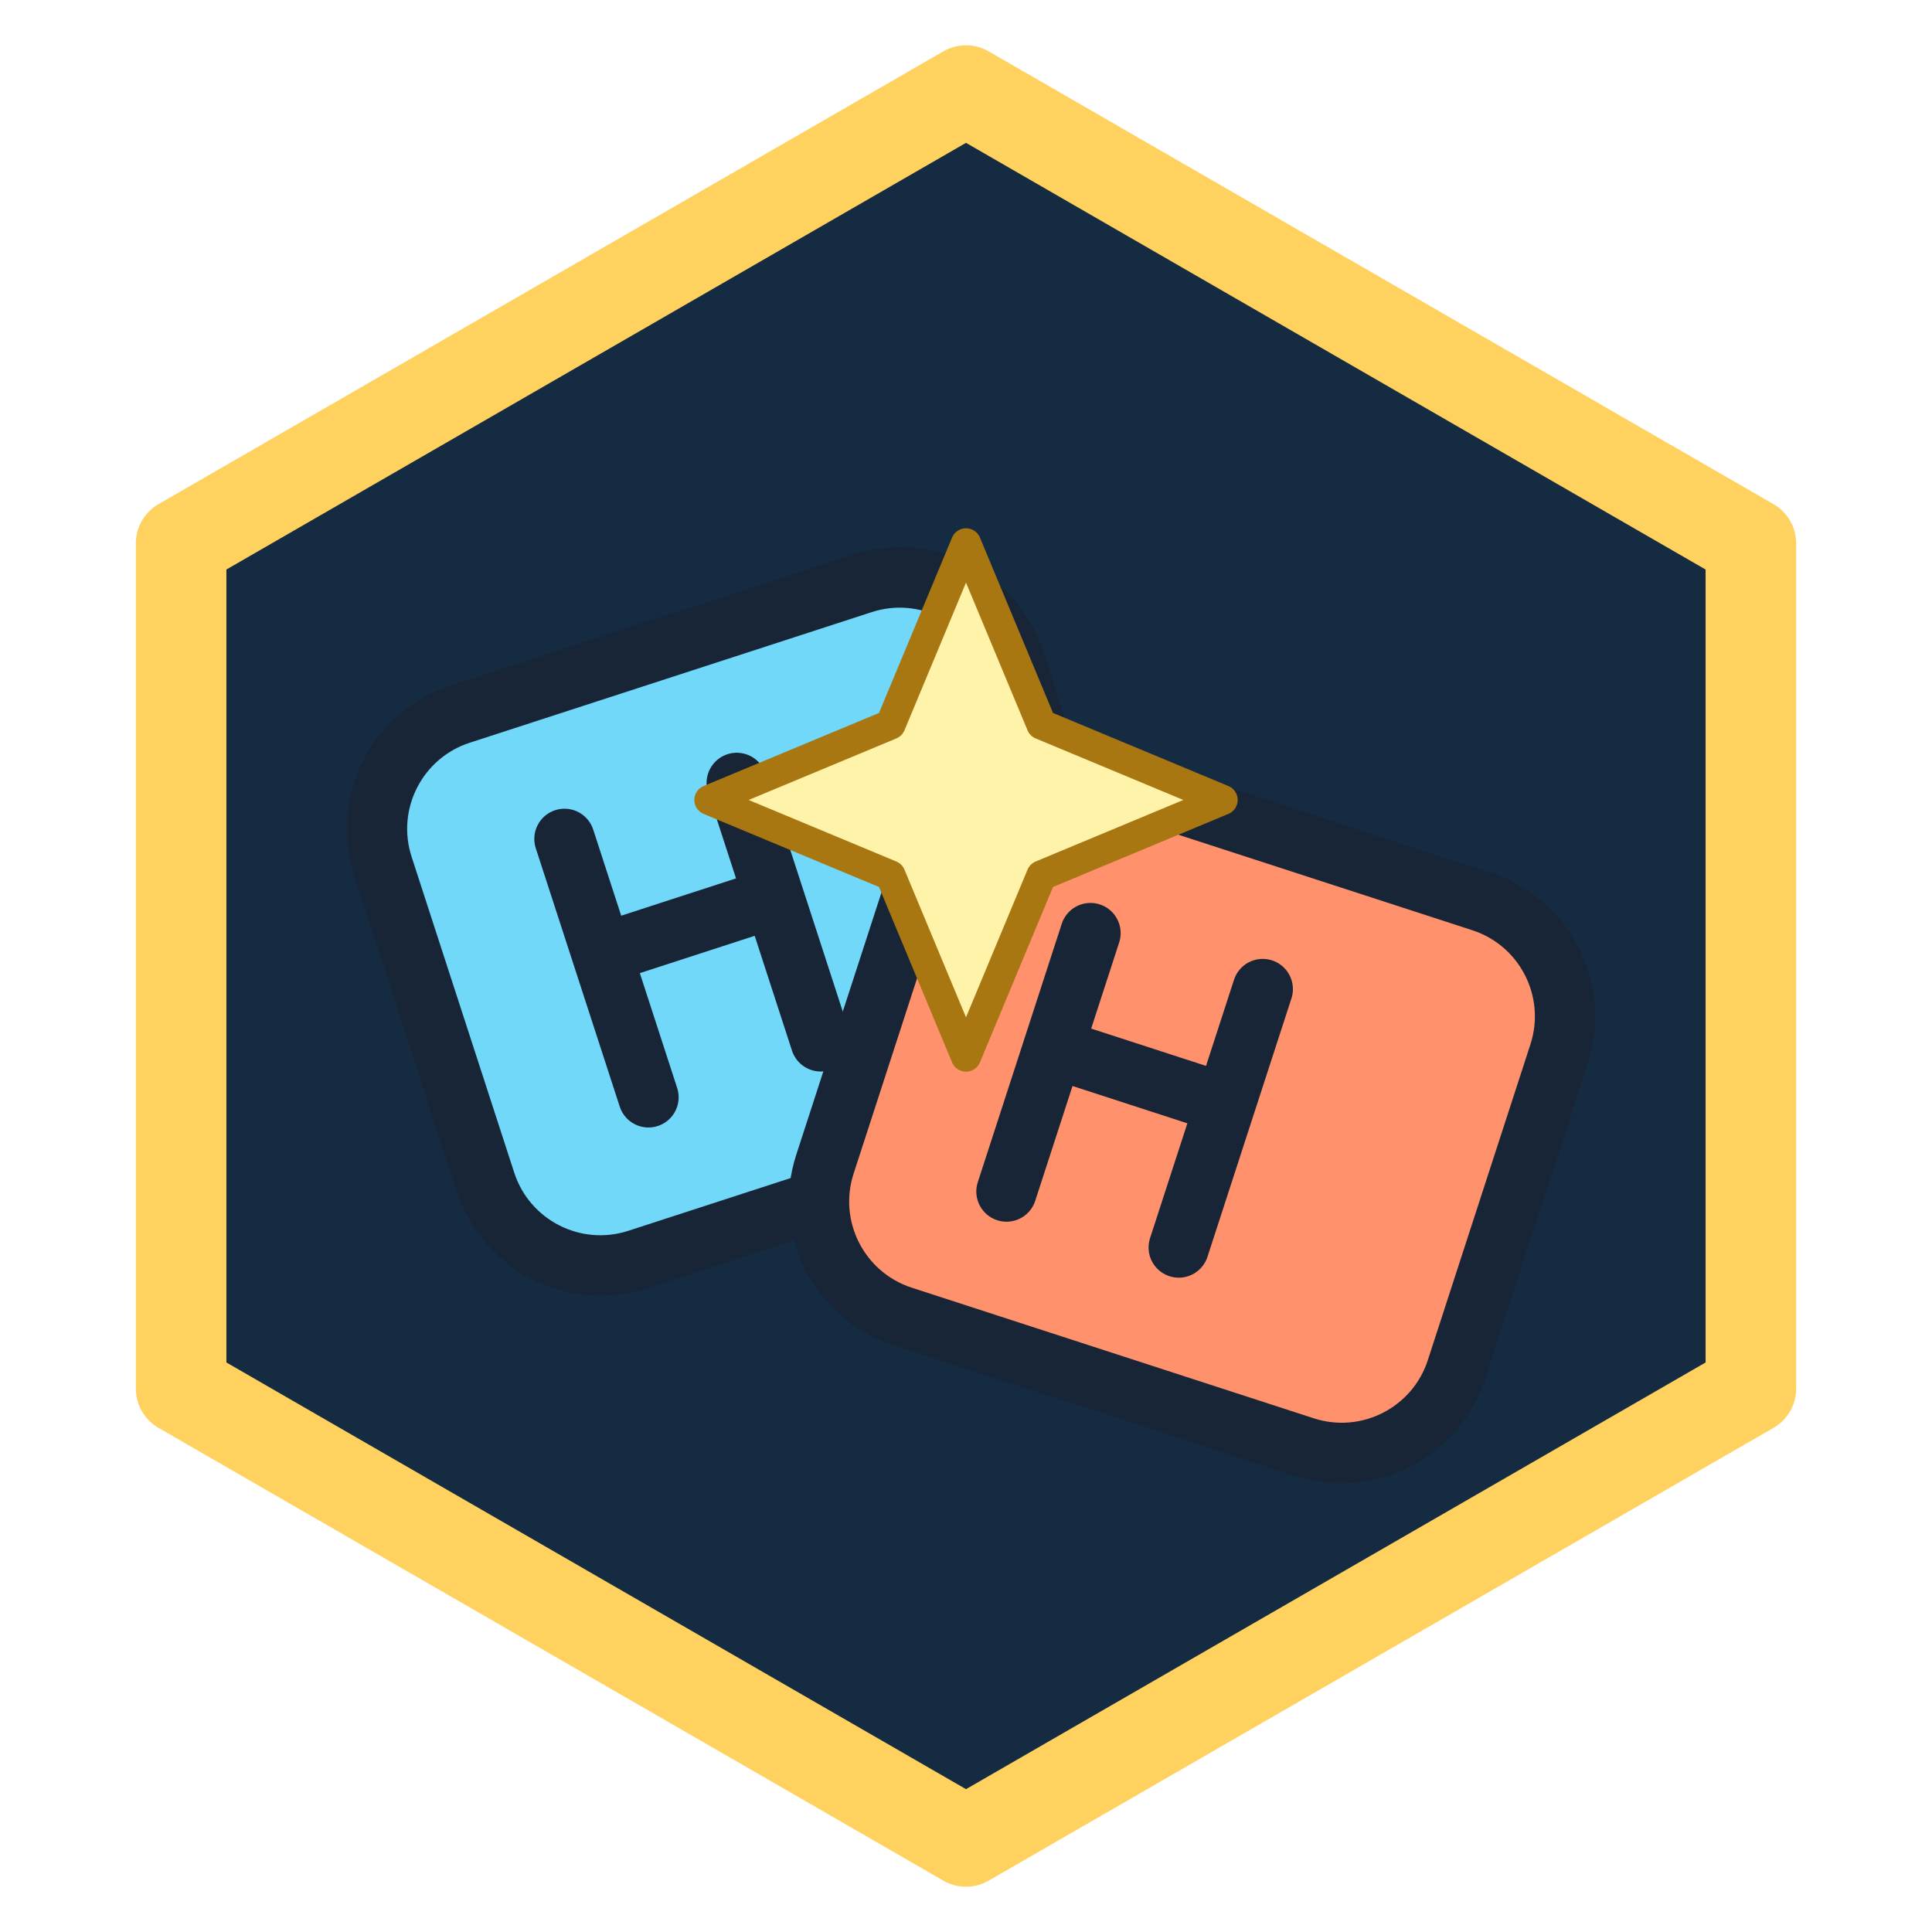
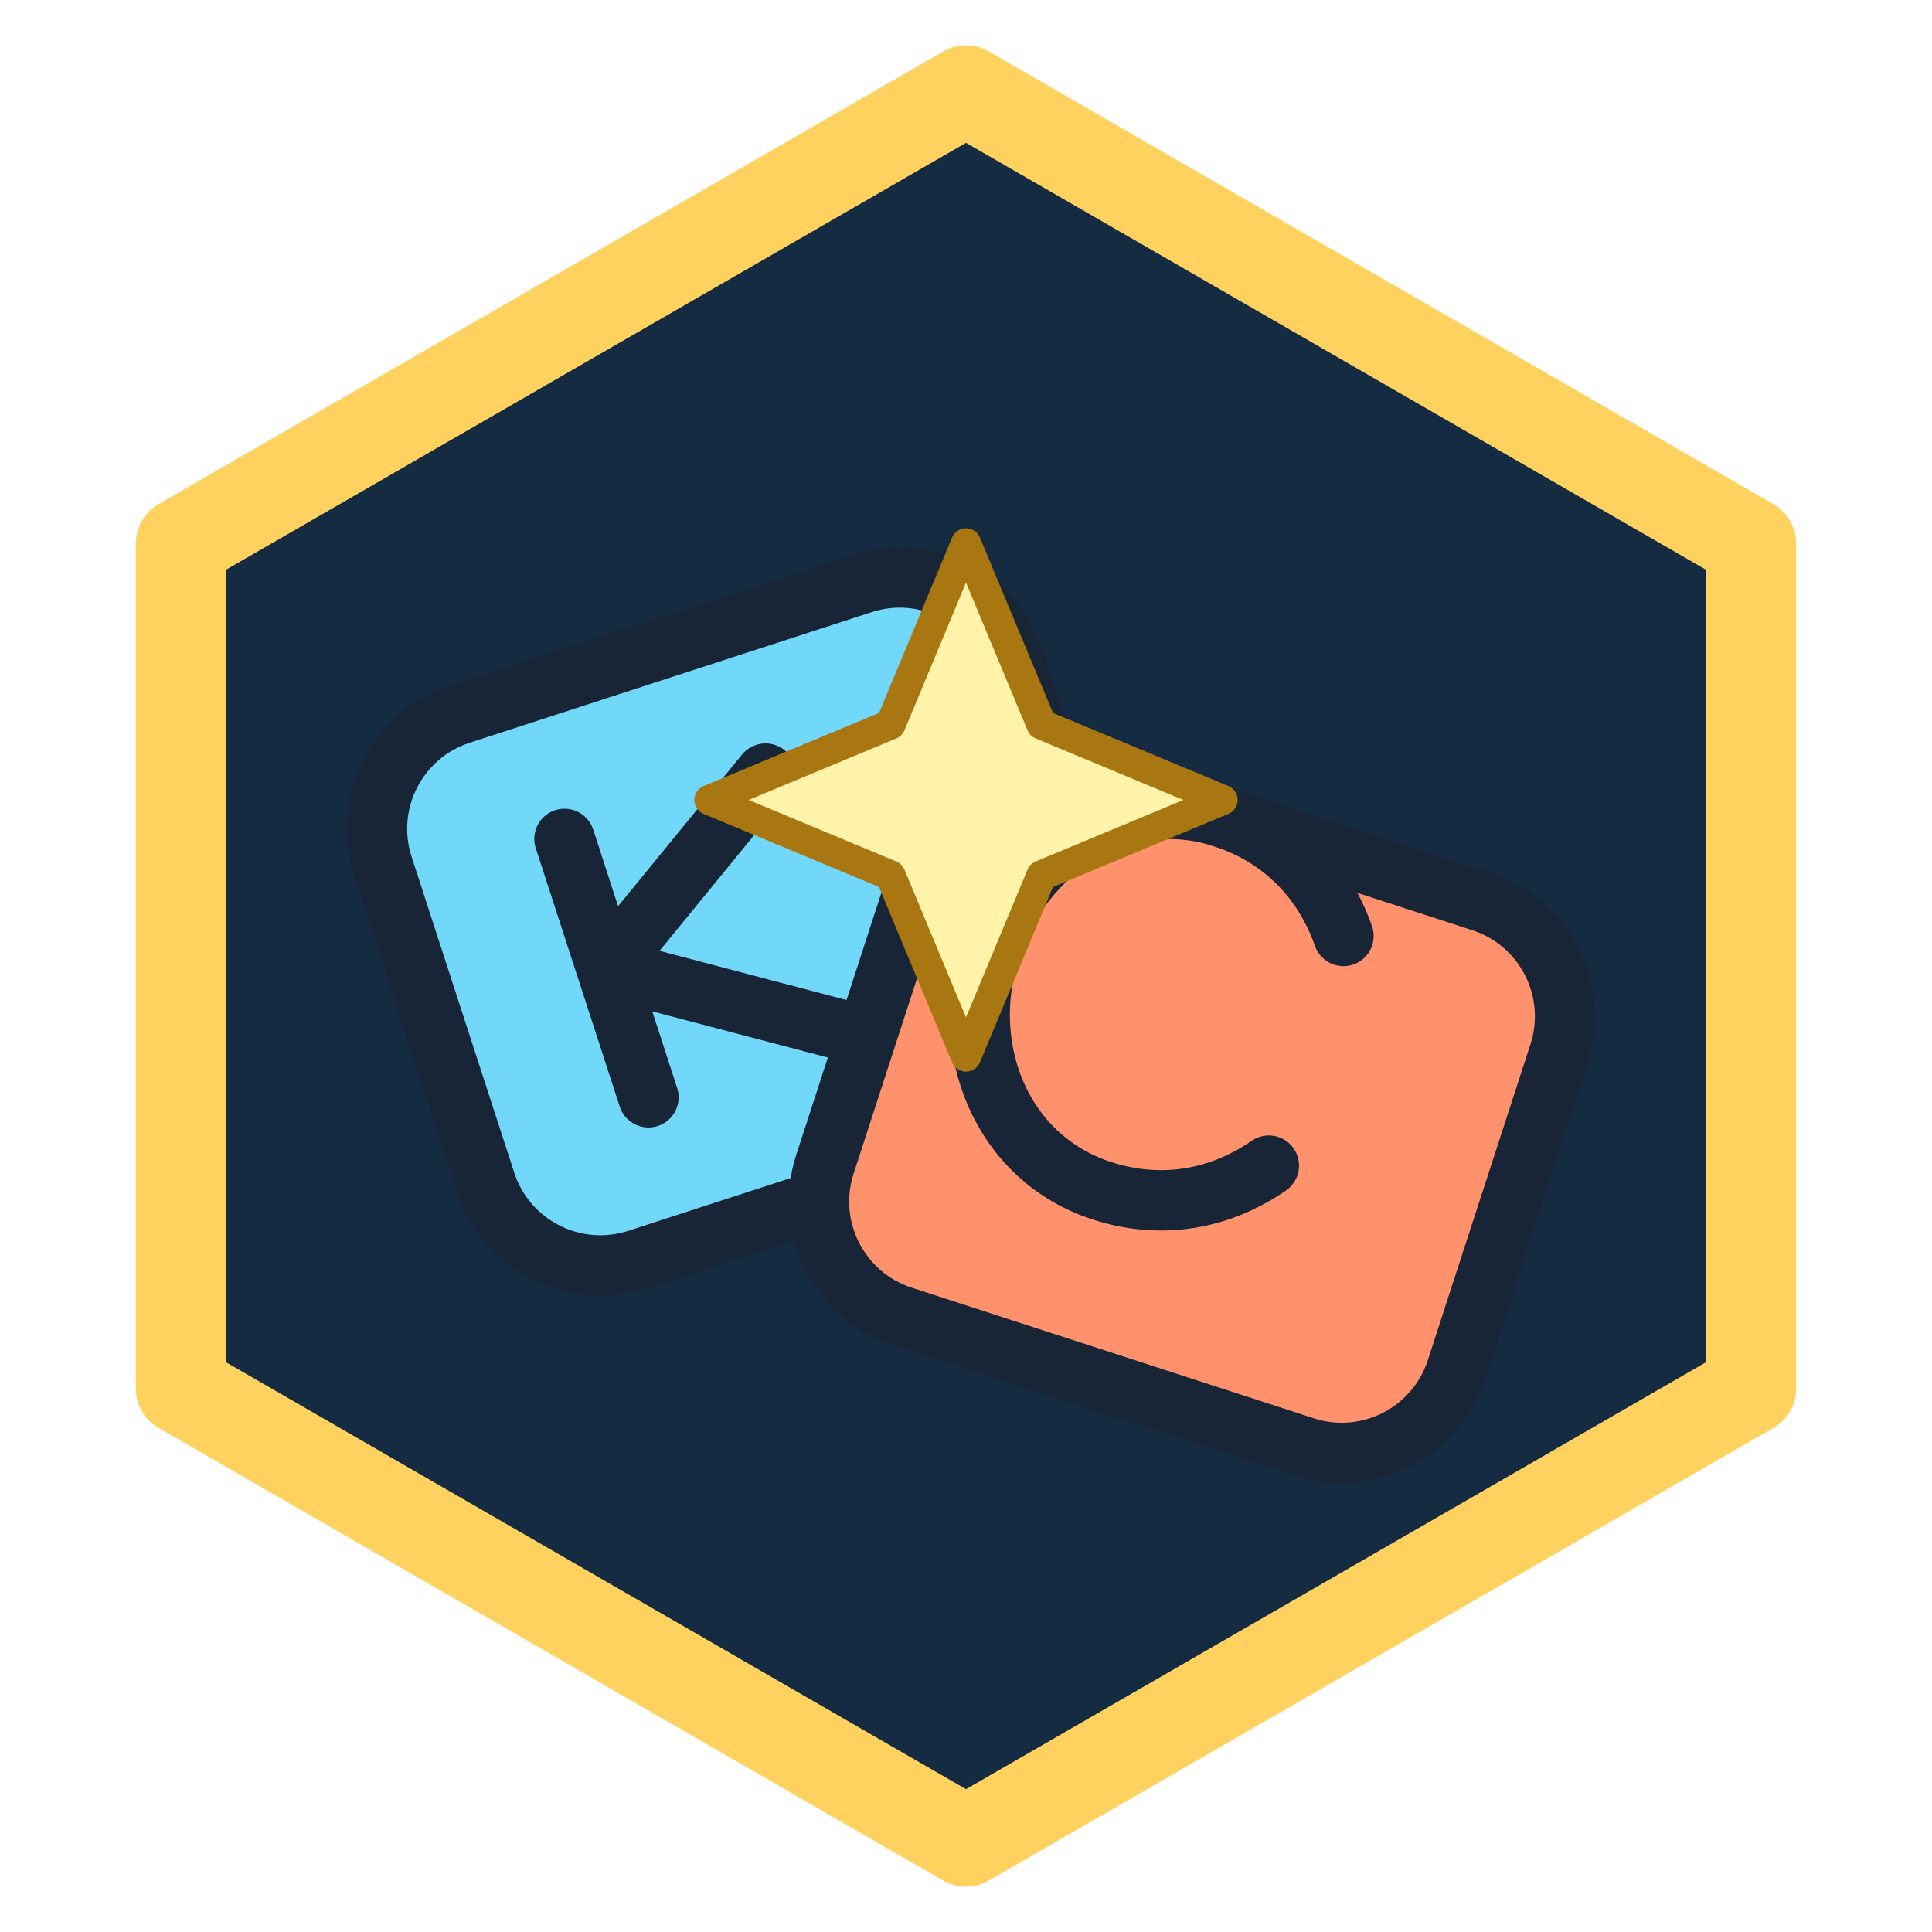
<svg xmlns="http://www.w3.org/2000/svg" viewBox="0 0 64 64">
  <path d="M32 3 58 18v28L32 61 6 46V18Z" fill="#142b42" stroke="#ffd15f" stroke-width="3" stroke-linejoin="round" />
  <g transform="rotate(-18 25 31)">
    <rect x="14" y="21" width="22" height="19" rx="4" fill="#71d8fa" stroke="#172536" stroke-width="2" />
-     <path d="M20 26v9m0-5h6m0-4v9" fill="none" stroke="#172536" stroke-width="2" stroke-linecap="round" stroke-linejoin="round" />
+     <path d="M20 26v9m7-9-7 4.5 7 4.5" fill="none" stroke="#172536" stroke-width="2" stroke-linecap="round" stroke-linejoin="round" />
  </g>
  <g transform="rotate(18 39 35)">
    <rect x="29" y="27" width="22" height="19" rx="4" fill="#ff916c" stroke="#172536" stroke-width="2" />
-     <path d="M35 32v9m0-5h6m0-4v9" fill="none" stroke="#172536" stroke-width="2" stroke-linecap="round" stroke-linejoin="round" />
+     <path d="M43 29.5C41.7 27.8 39.9 27 38 27c-3.5 0-6 3-6 6.5s2.5 6.5 6 6.5c1.9 0 3.7-.8 5-2.5" fill="none" stroke="#172536" stroke-width="2" stroke-linecap="round" stroke-linejoin="round" />
  </g>
  <path d="m32 18 2.5 6 6 2.5-6 2.5-2.5 6-2.5-6-6-2.5 6-2.5Z" fill="#fff2a9" stroke="#a97712" stroke-width="1" stroke-linejoin="round" />
</svg>
